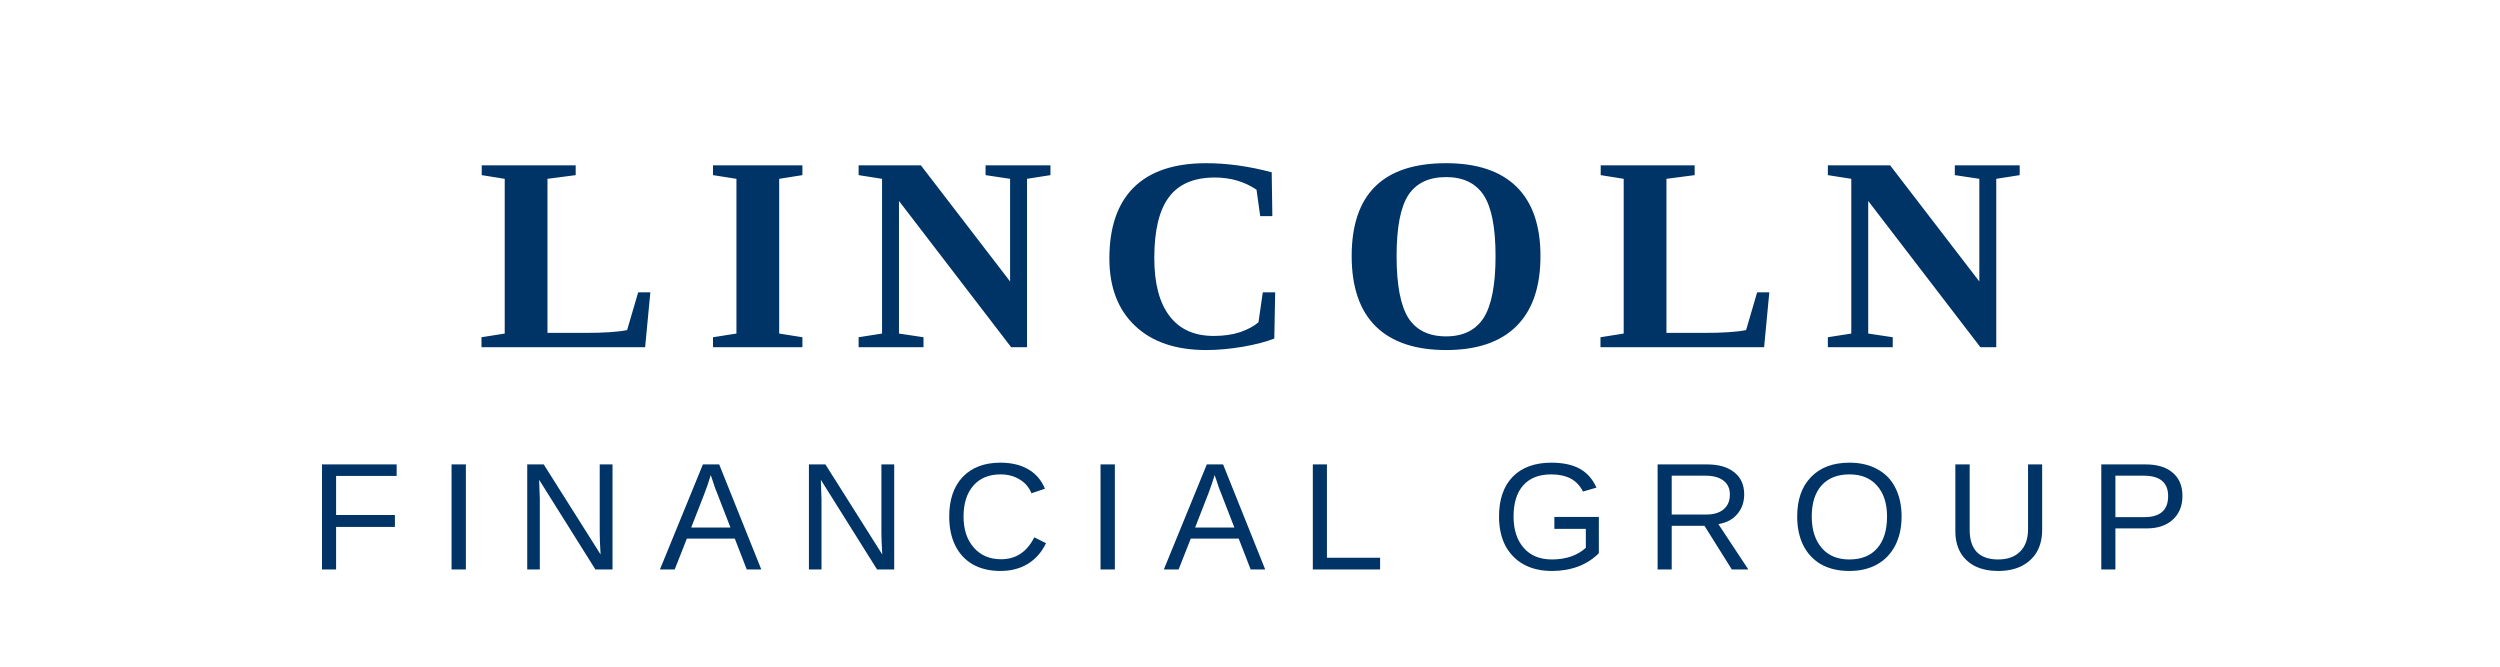
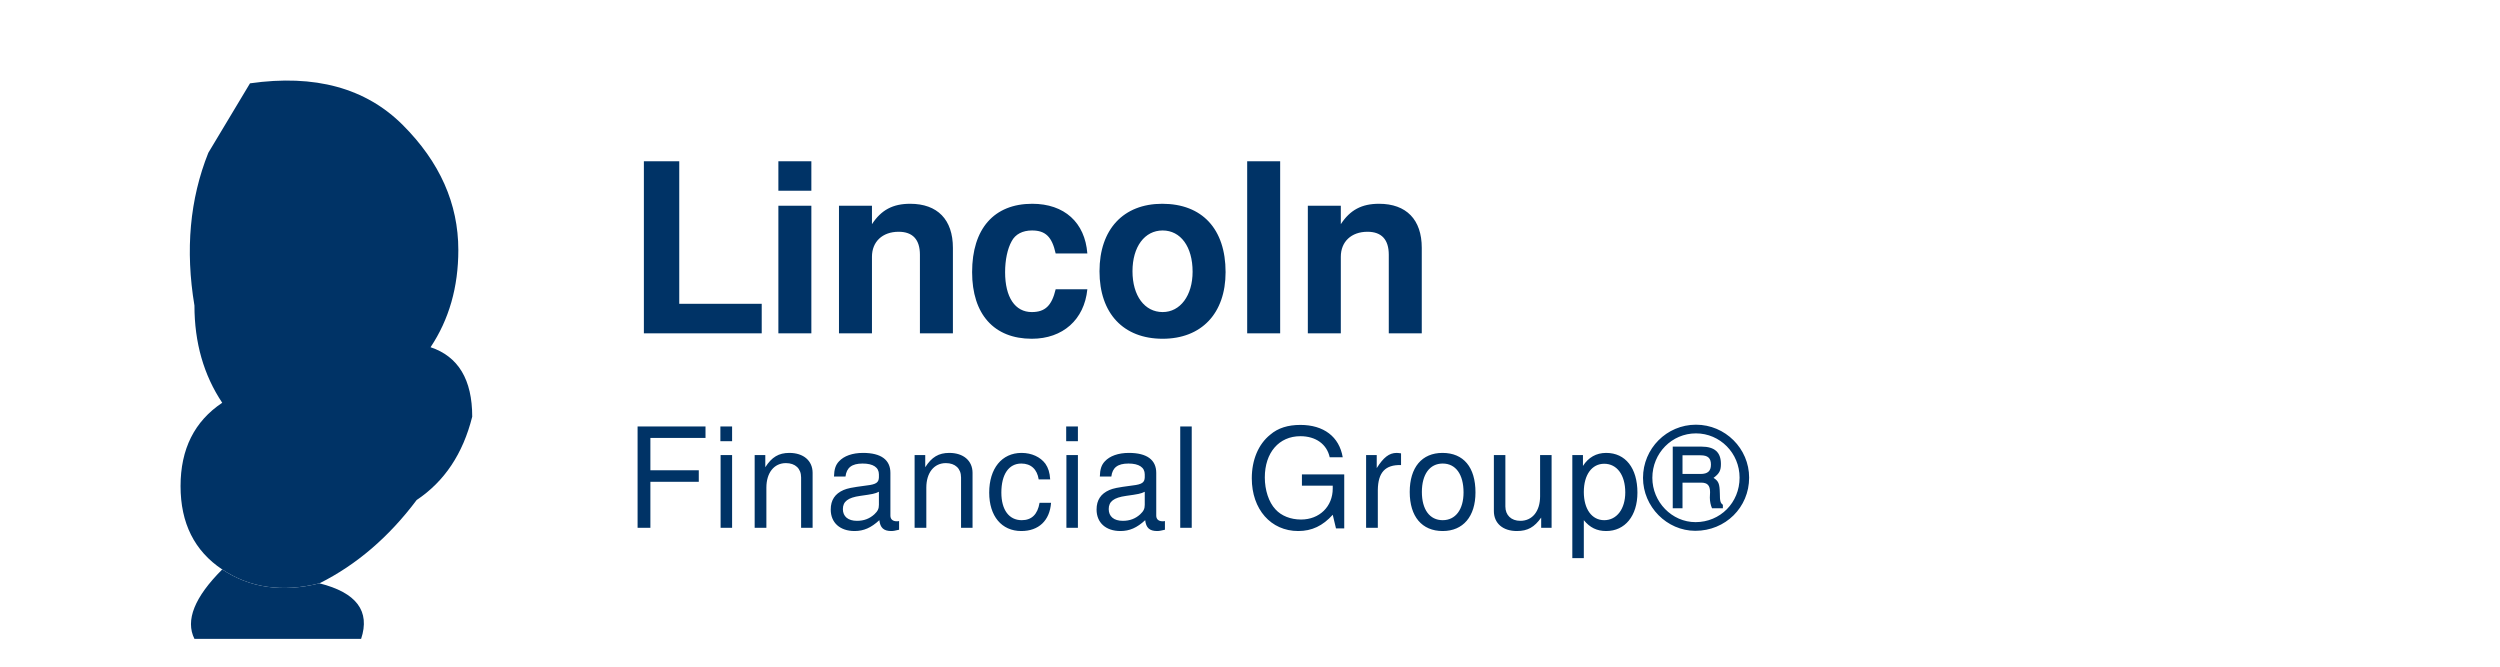
<svg xmlns="http://www.w3.org/2000/svg" viewBox="0 0 180 48">
-   <text x="90" y="25" font-family="Georgia, 'Times New Roman', serif" font-size="20" font-weight="700" letter-spacing="3" fill="#003366" text-anchor="middle">LINCOLN</text>
-   <text x="90" y="41" font-family="Arial, Helvetica, sans-serif" font-size="11" font-weight="400" letter-spacing="2.5" fill="#003366" text-anchor="middle">FINANCIAL GROUP</text>
+   <g transform="translate(8,4)" fill="#003366">
+     <path d="M10,2 Q17,1 21,5 Q25,9 25,14 Q25,18 23,21 Q26,22 26,26 Q25,30 22,32 Q19,36 15,38 Q11,39 8,37 Q5,35 5,31 Q5,27 8,25 Q6,22 6,18 Q5,12 7,7 Z" />
+     <path d="M23,21 Q28,22 27,26 Q25,30 22,32" fill="none" stroke="#003366" stroke-width="0" />
+     <path d="M8,37 Q5,40 6,42 L18,42 Q19,39 15,38 Q11,39 8,37 Z" />
+   </g>
+   <text x="45" y="24" font-family="Helvetica Neue,Helvetica,Arial,sans-serif" font-size="17" font-weight="600" fill="#003366" letter-spacing="-0.3">Lincoln</text>
+   <text x="45" y="38" font-family="Helvetica Neue,Helvetica,Arial,sans-serif" font-size="10" font-weight="300" fill="#003366" letter-spacing="0.2">Financial Group®</text>
</svg>
